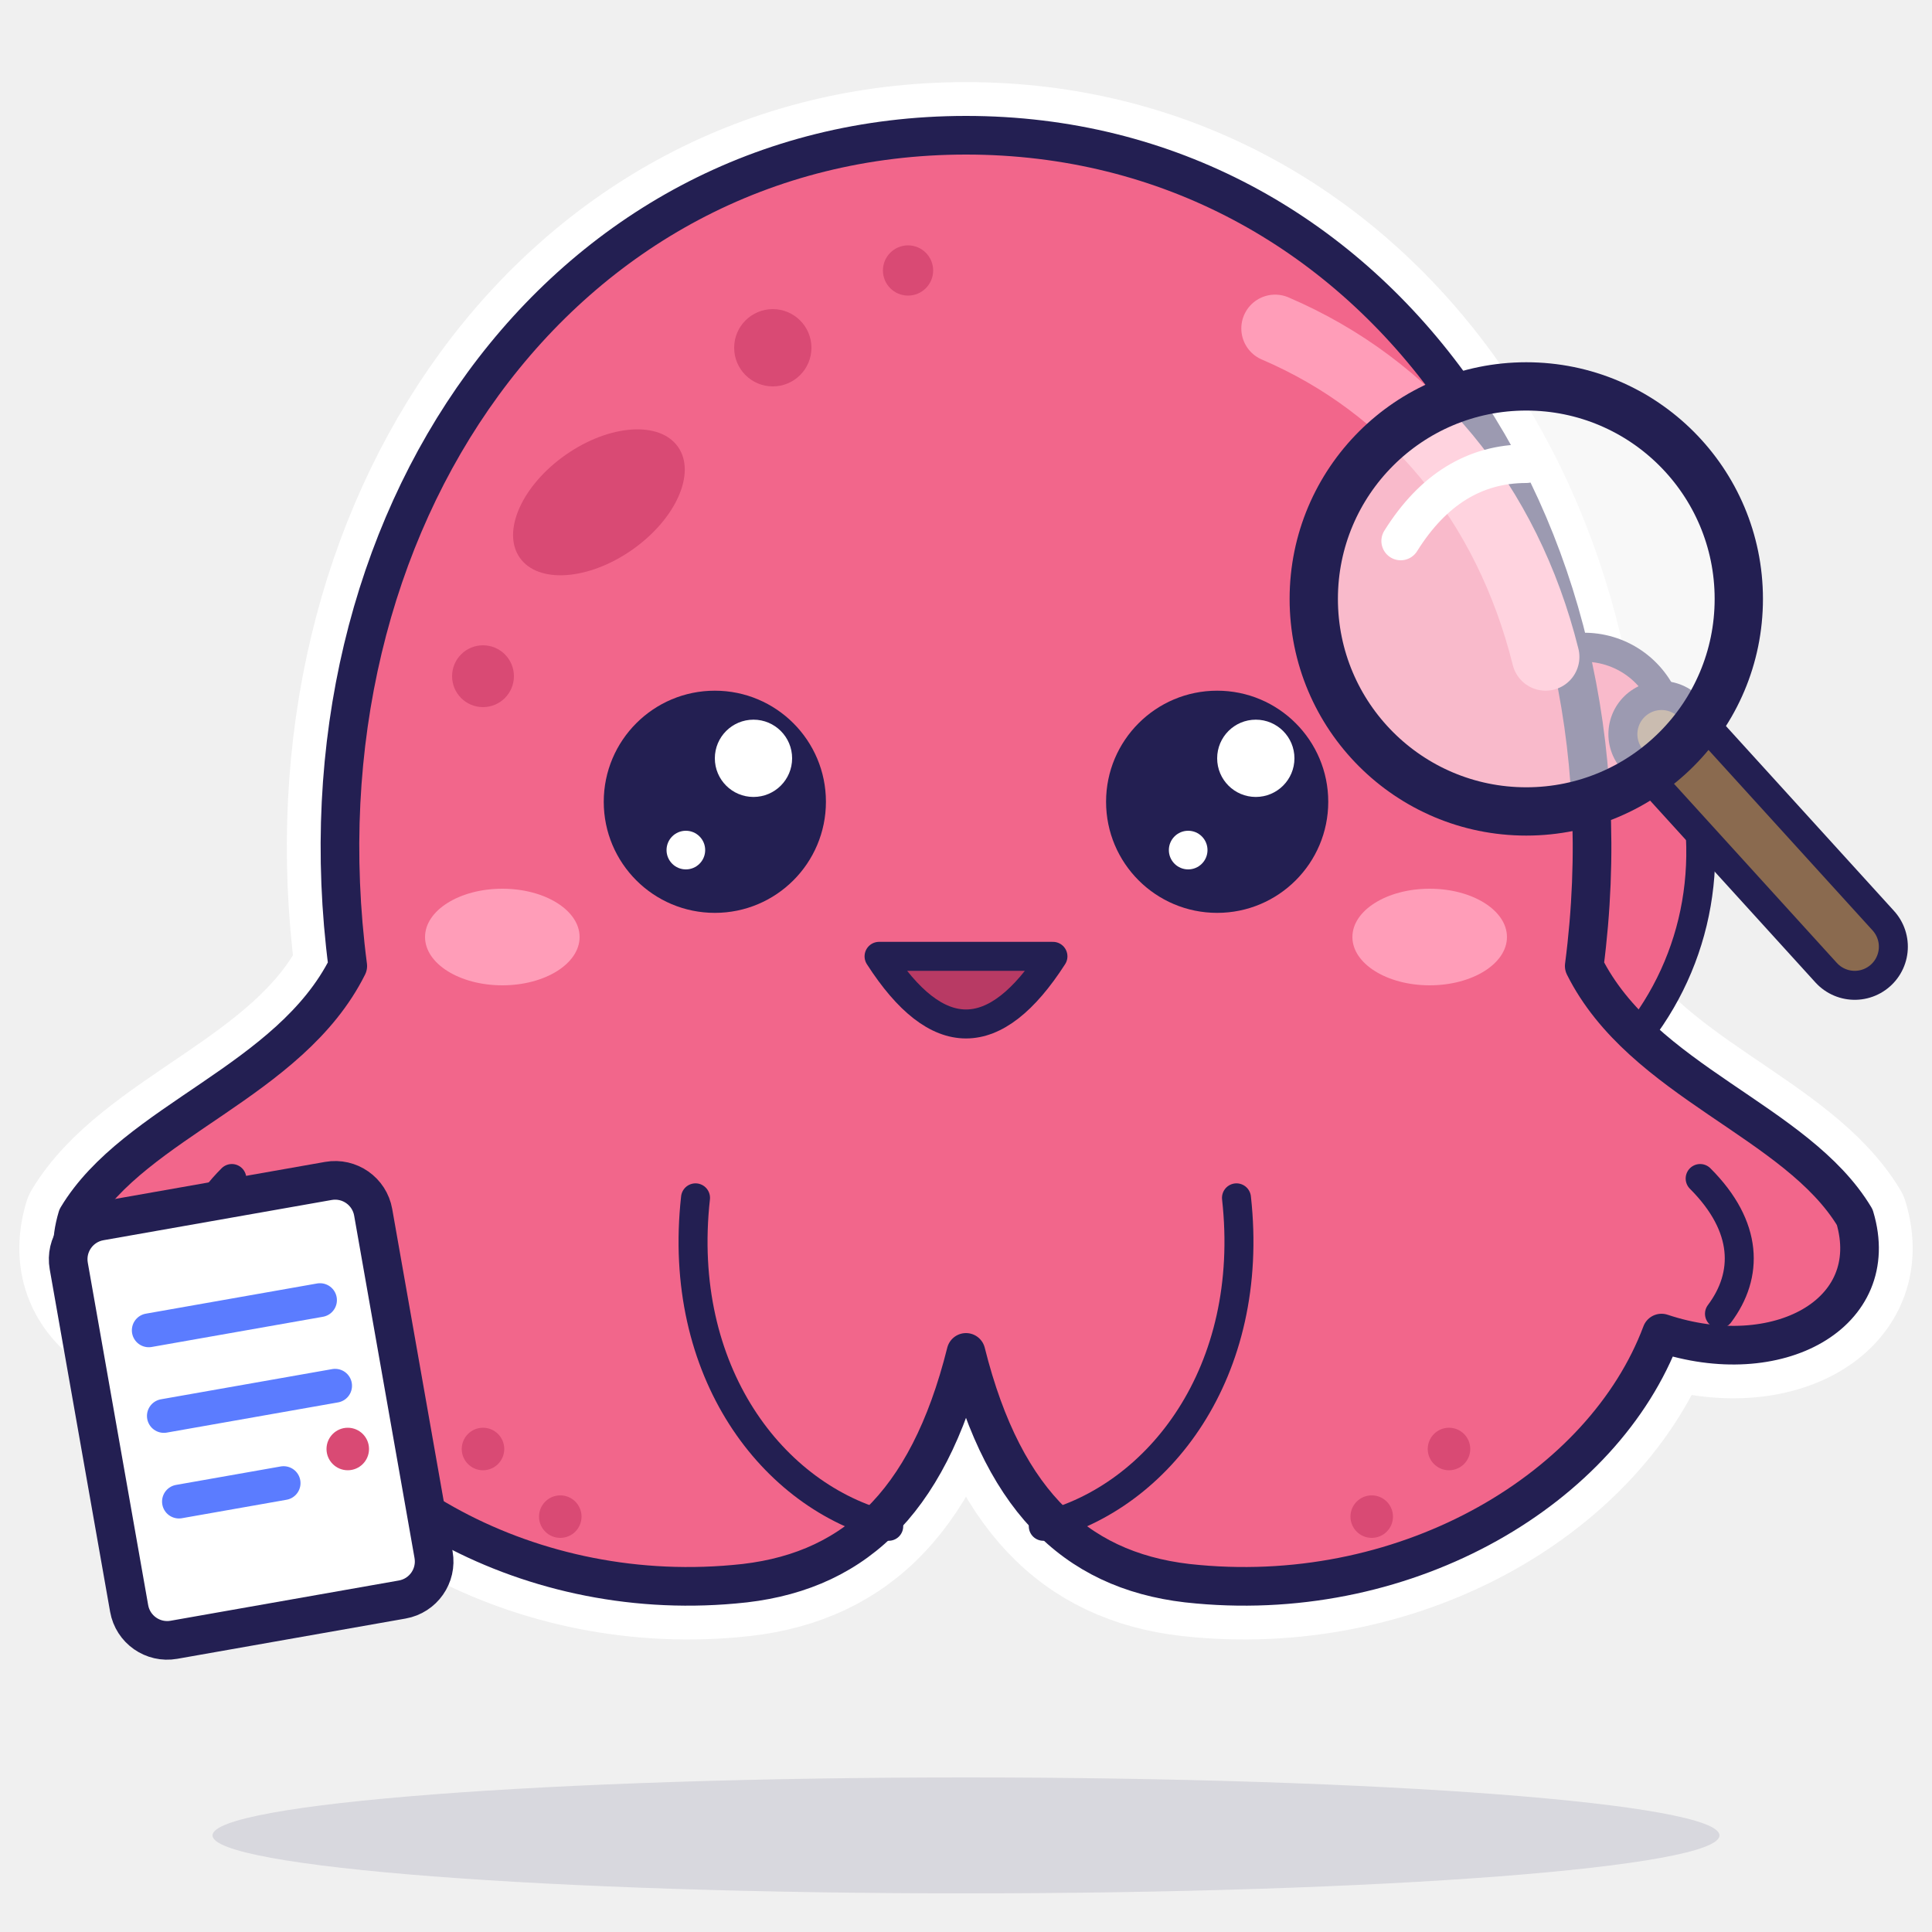
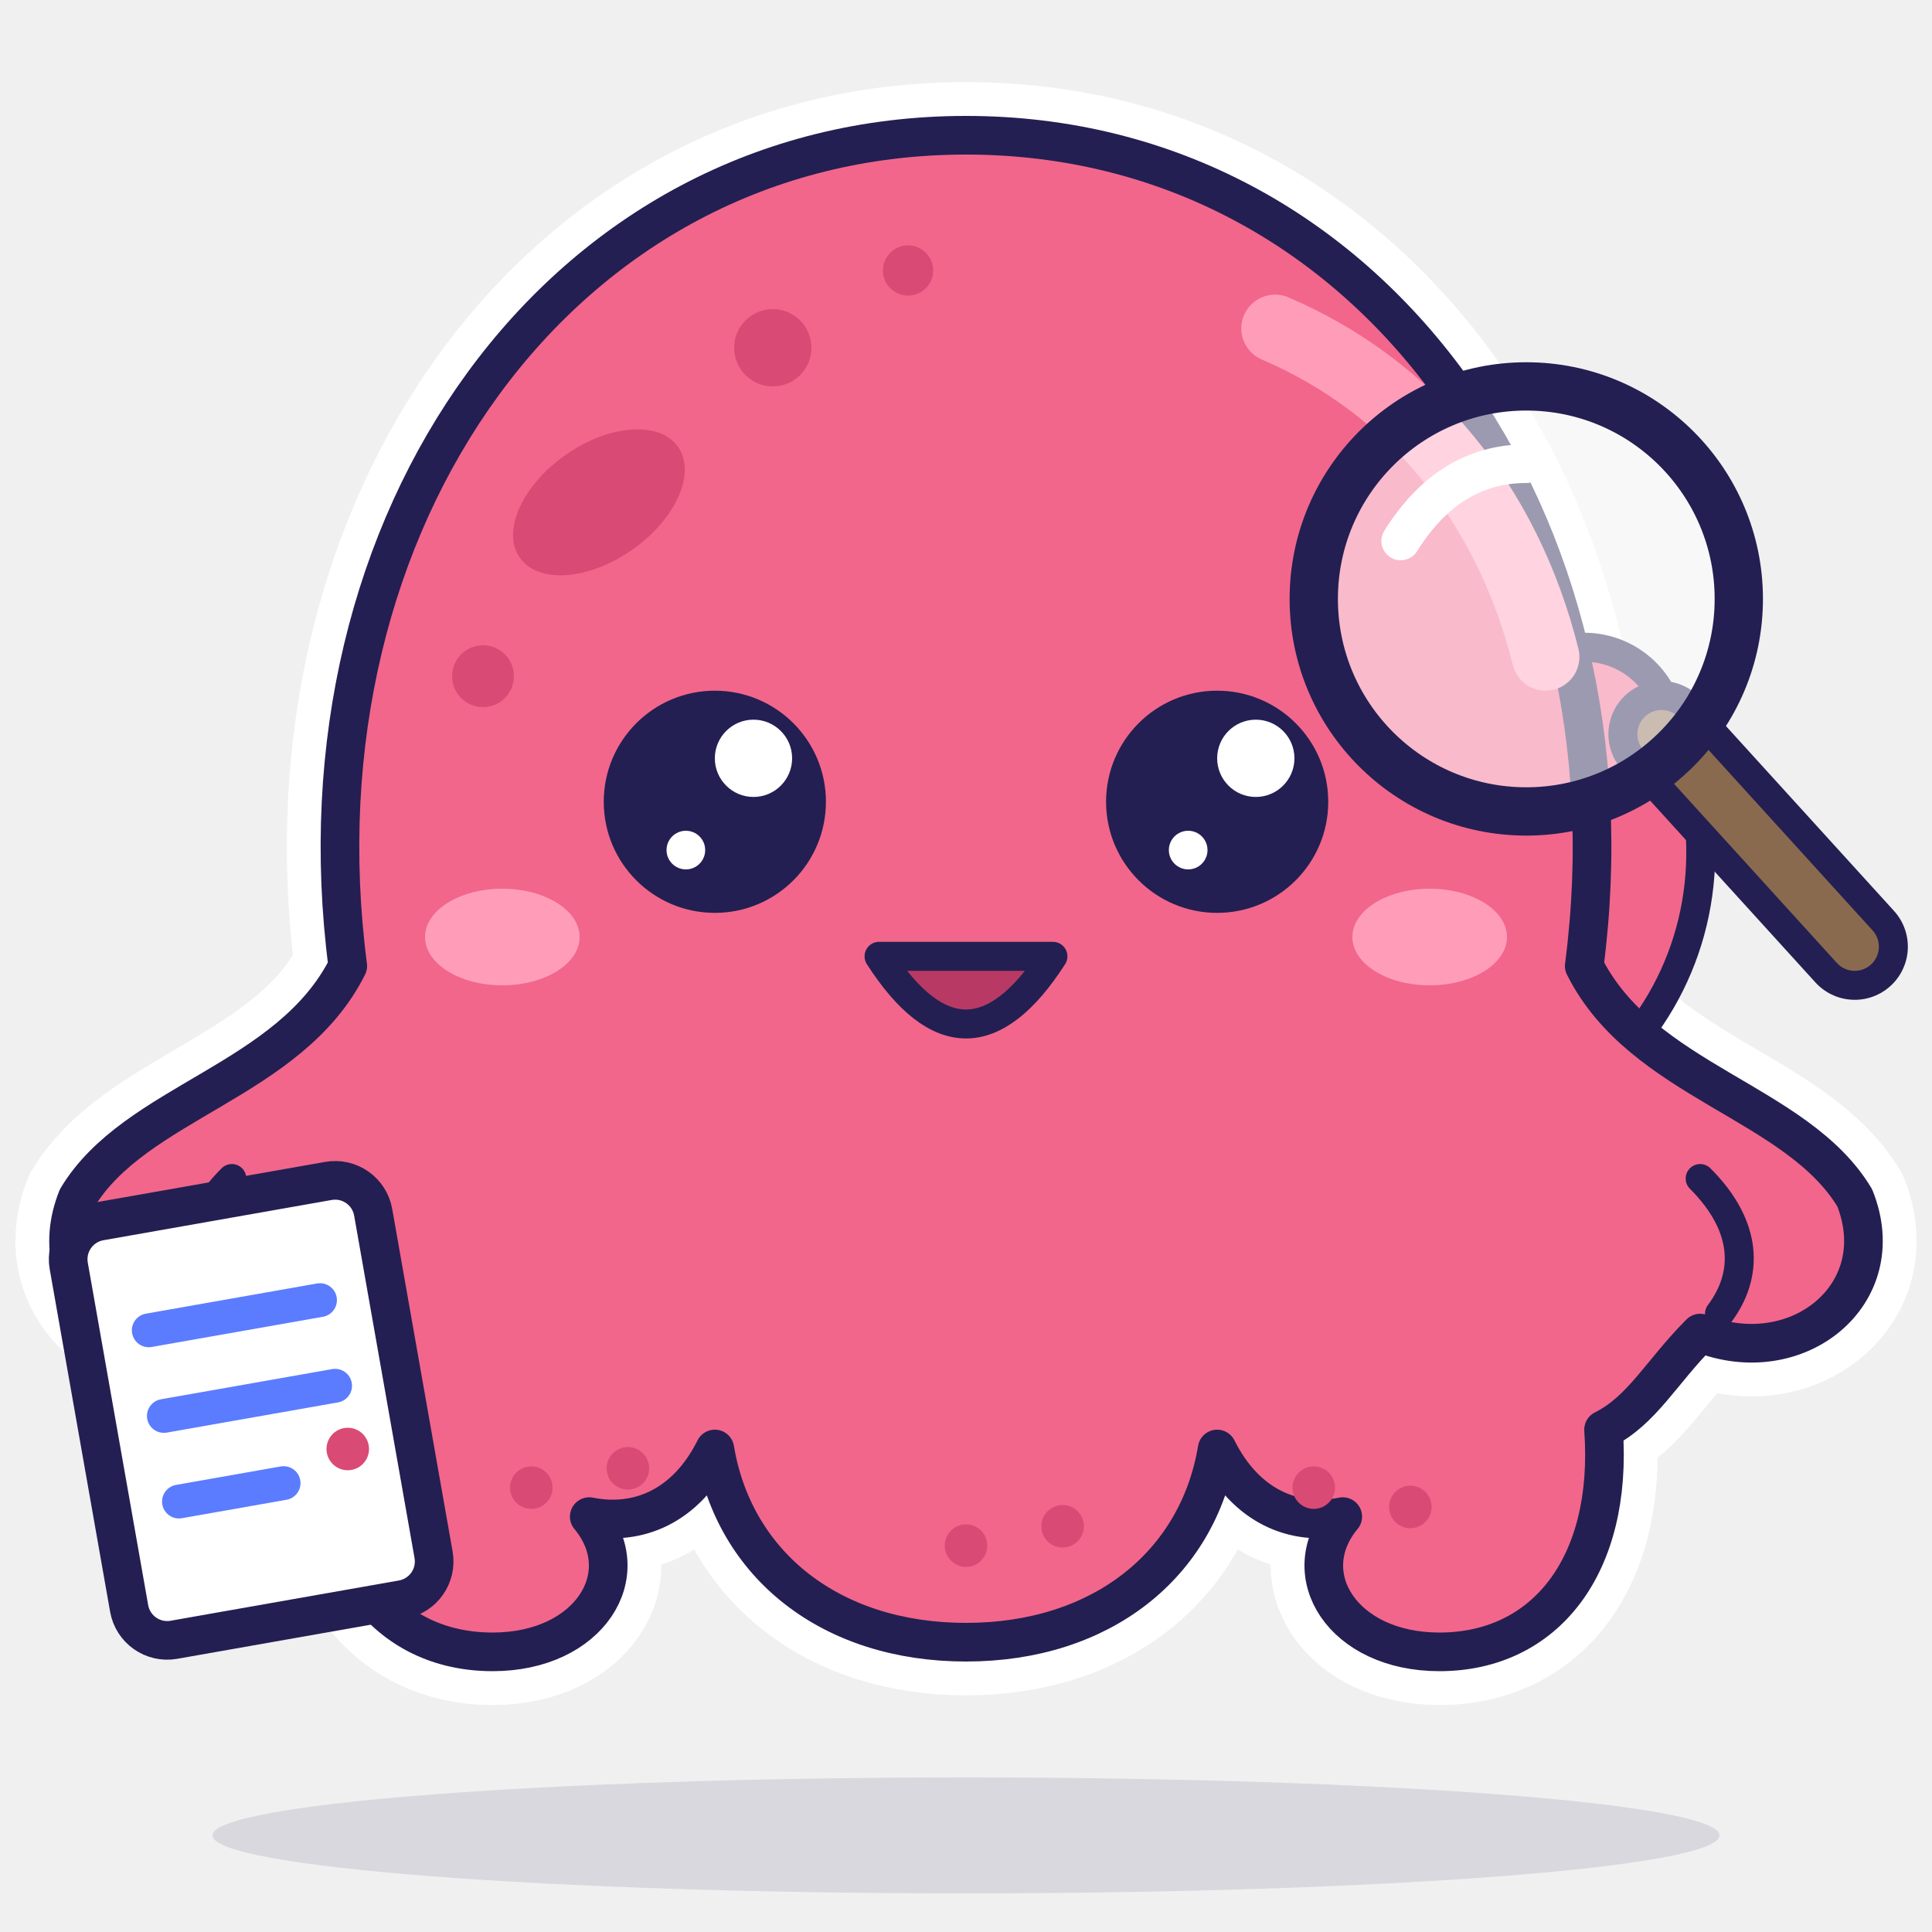
<svg xmlns="http://www.w3.org/2000/svg" viewBox="0 0 200 200" role="img" aria-label="Pouple the octopus">
  <ellipse cx="100" cy="190" rx="78" ry="6" fill="#231F52" opacity=".12" />
-   <path d="M36 100 C30 54 58 14 100 14 C142 14 170 54 164 100 C170 112 186 116 192 126 C195 136 184 142 172 138 C166 154 146 166 124 164 C112 163 104 156 100 140 C96 156 88 163 76 164 C54 166 34 154 28 138 C16 142 5 136 8 126 C14 116 30 112 36 100 Z" fill="#fff" stroke="#fff" stroke-width="11" stroke-linejoin="round" />
+   <path d="M36 100 C30 54 58 14 100 14 C142 14 170 54 164 100 C170 112 186 114 192 124 C196 134 186 142 176 138 C172 142 170 146 166 148 C167 162 160 171 149 171 C139 171 134 163 139 157 C134 158 129 156 126 150 C124 162 114 170 100 170 C86 170 76 162 74 150 C71 156 66 158 61 157 C66 163 61 171 51 171 C40 171 33 162 34 148 C30 146 28 142 24 138 C14 142 4 134 8 124 C14 114 30 112 36 100 Z" fill="#fff" stroke="#fff" stroke-width="11" stroke-linejoin="round" />
  <path d="M144 112 C164 108 172 92 164 76" fill="none" stroke="#231F52" stroke-width="21" stroke-linecap="round" stroke-linejoin="round" />
  <path d="M144 112 C164 108 172 92 164 76" fill="none" stroke="#F2668B" stroke-width="15" stroke-linecap="round" stroke-linejoin="round" />
  <path d="M56 118 C38 122 30 134 34 146" fill="none" stroke="#231F52" stroke-width="21" stroke-linecap="round" stroke-linejoin="round" />
  <path d="M56 118 C38 122 30 134 34 146" fill="none" stroke="#F2668B" stroke-width="15" stroke-linecap="round" stroke-linejoin="round" />
-   <path d="M36 100 C30 54 58 14 100 14 C142 14 170 54 164 100 C170 112 186 116 192 126 C195 136 184 142 172 138 C166 154 146 166 124 164 C112 163 104 156 100 140 C96 156 88 163 76 164 C54 166 34 154 28 138 C16 142 5 136 8 126 C14 116 30 112 36 100 Z" fill="#F2668B" stroke="#231F52" stroke-width="4" stroke-linejoin="round" />
-   <path d="M128 124 C130 142 120 155 108 158" fill="none" stroke="#231F52" stroke-width="3" stroke-linecap="round" />
-   <path d="M72 124 C70 142 80 155 92 158" fill="none" stroke="#231F52" stroke-width="3" stroke-linecap="round" />
+   <path d="M36 100 C30 54 58 14 100 14 C142 14 170 54 164 100 C170 112 186 114 192 124 C196 134 186 142 176 138 C172 142 170 146 166 148 C167 162 160 171 149 171 C139 171 134 163 139 157 C134 158 129 156 126 150 C124 162 114 170 100 170 C86 170 76 162 74 150 C71 156 66 158 61 157 C66 163 61 171 51 171 C40 171 33 162 34 148 C30 146 28 142 24 138 C14 142 4 134 8 124 C14 114 30 112 36 100 Z" fill="#F2668B" stroke="#231F52" stroke-width="4" stroke-linejoin="round" />
  <path d="M176 122 C181 127 181 132 178 136" fill="none" stroke="#231F52" stroke-width="3" stroke-linecap="round" />
  <path d="M24 122 C19 127 19 132 22 136" fill="none" stroke="#231F52" stroke-width="3" stroke-linecap="round" />
  <path d="M132 34 C146 40 156 52 160 68" fill="none" stroke="#FF9DB8" stroke-width="7" stroke-linecap="round" />
  <ellipse cx="62" cy="52" rx="10" ry="6" transform="rotate(-35 62 52)" fill="#D94A74" />
  <circle cx="80" cy="36" r="4" fill="#D94A74" />
  <circle cx="50" cy="70" r="3.2" fill="#D94A74" />
  <circle cx="94" cy="28" r="2.6" fill="#D94A74" />
-   <circle cx="150" cy="150" r="2.2" fill="#D94A74" />
-   <circle cx="142" cy="157" r="2.2" fill="#D94A74" />
-   <circle cx="50" cy="150" r="2.2" fill="#D94A74" />
-   <circle cx="58" cy="157" r="2.2" fill="#D94A74" />
+   <circle cx="146" cy="156" r="2.2" fill="#D94A74" />
+   <circle cx="136" cy="154" r="2.2" fill="#D94A74" />
+   <circle cx="100" cy="160" r="2.2" fill="#D94A74" />
+   <circle cx="110" cy="158" r="2.2" fill="#D94A74" />
+   <circle cx="55" cy="154" r="2.2" fill="#D94A74" />
+   <circle cx="65" cy="152" r="2.2" fill="#D94A74" />
  <g transform="translate(0 -15)">
    <ellipse cx="52" cy="112" rx="8" ry="5" fill="#FF9DB8" />
    <ellipse cx="148" cy="112" rx="8" ry="5" fill="#FF9DB8" />
    <circle cx="74" cy="98" r="11.5" fill="#231F52" />
    <circle cx="126" cy="98" r="11.5" fill="#231F52" />
    <circle cx="78" cy="93.5" r="4" fill="#fff" />
    <circle cx="130" cy="93.5" r="4" fill="#fff" />
    <circle cx="71" cy="103" r="2" fill="#fff" />
    <circle cx="123" cy="103" r="2" fill="#fff" />
    <path d="M91 114 Q100 128 109 114 Z" fill="#B83A64" stroke="#231F52" stroke-width="3" stroke-linejoin="round" />
  </g>
  <g transform="rotate(-10 26 146)">
    <rect x="10" y="124" width="32" height="44" rx="4" fill="#FFFFFF" stroke="#231F52" stroke-width="4" />
    <path d="M17 136 h18 M17 145 h18 M17 154 h11" stroke="#5B7CFF" stroke-width="3.5" stroke-linecap="round" />
  </g>
  <path d="M172 76 L192 98" stroke="#231F52" stroke-width="11" stroke-linecap="round" />
  <path d="M172 76 L192 98" stroke="#8A6A4F" stroke-width="5" stroke-linecap="round" />
  <circle cx="158" cy="62" r="22" fill="#fff" fill-opacity=".55" stroke="#231F52" stroke-width="5" />
  <path d="M145 56 Q150 48 158 48" fill="none" stroke="#fff" stroke-width="4" stroke-linecap="round" />
  <circle cx="36" cy="150" r="2.2" fill="#D94A74" />
</svg>
